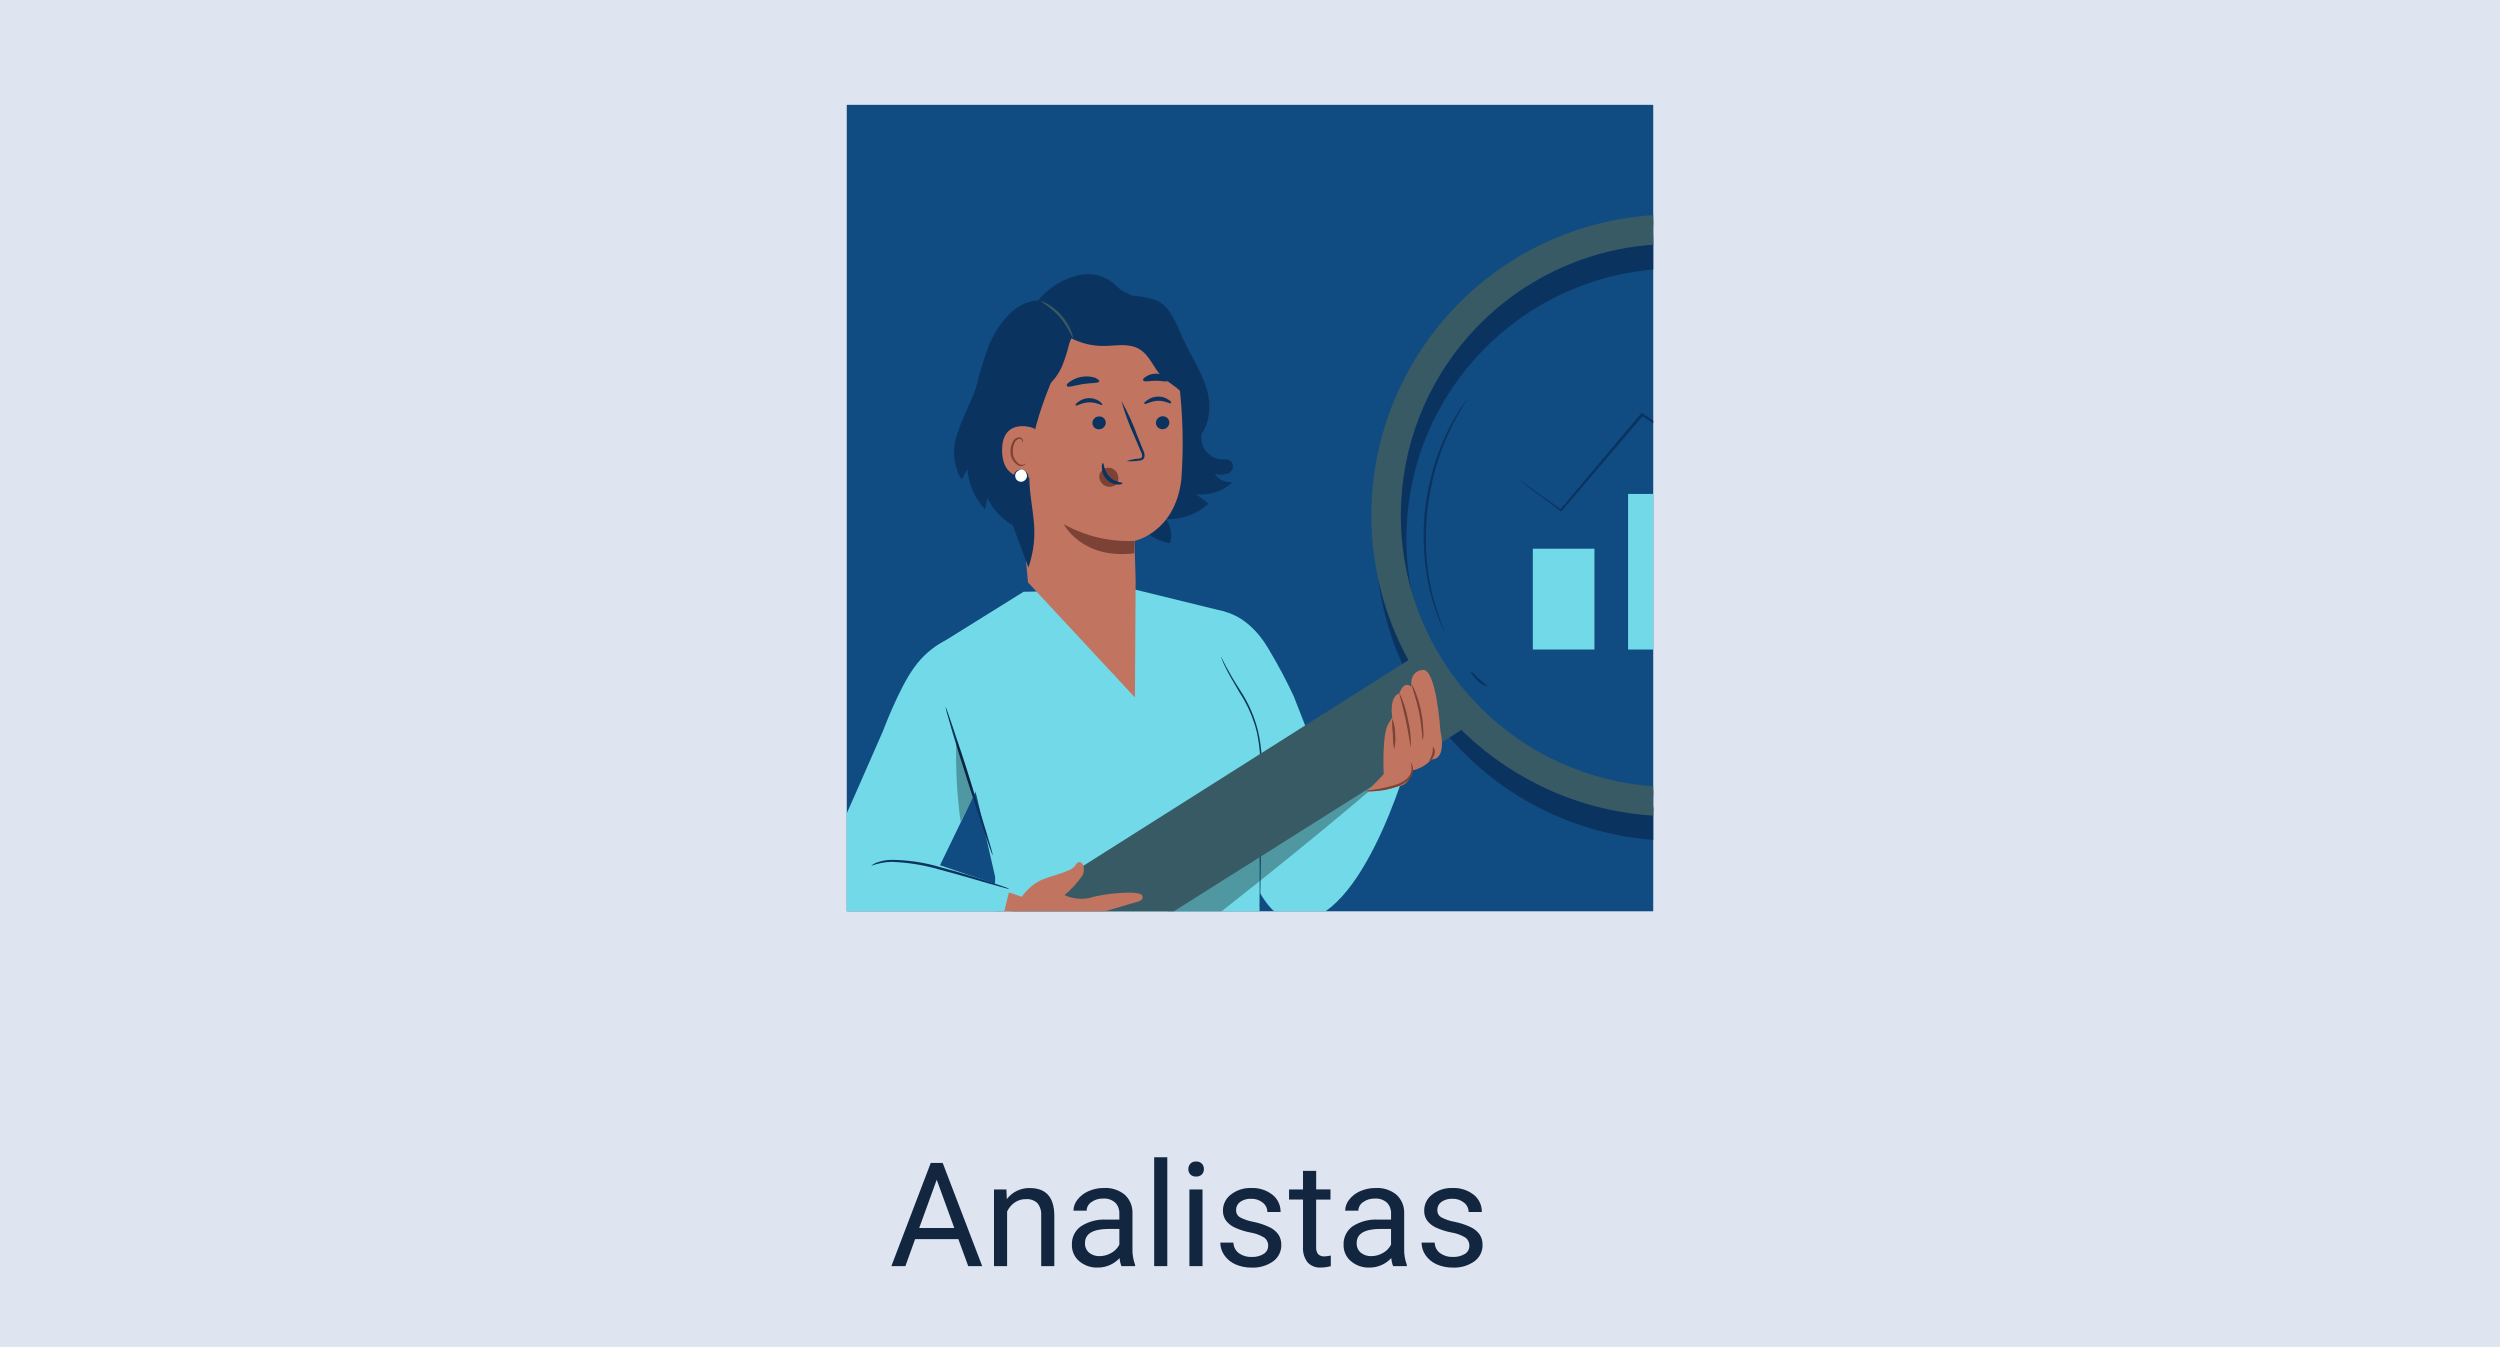
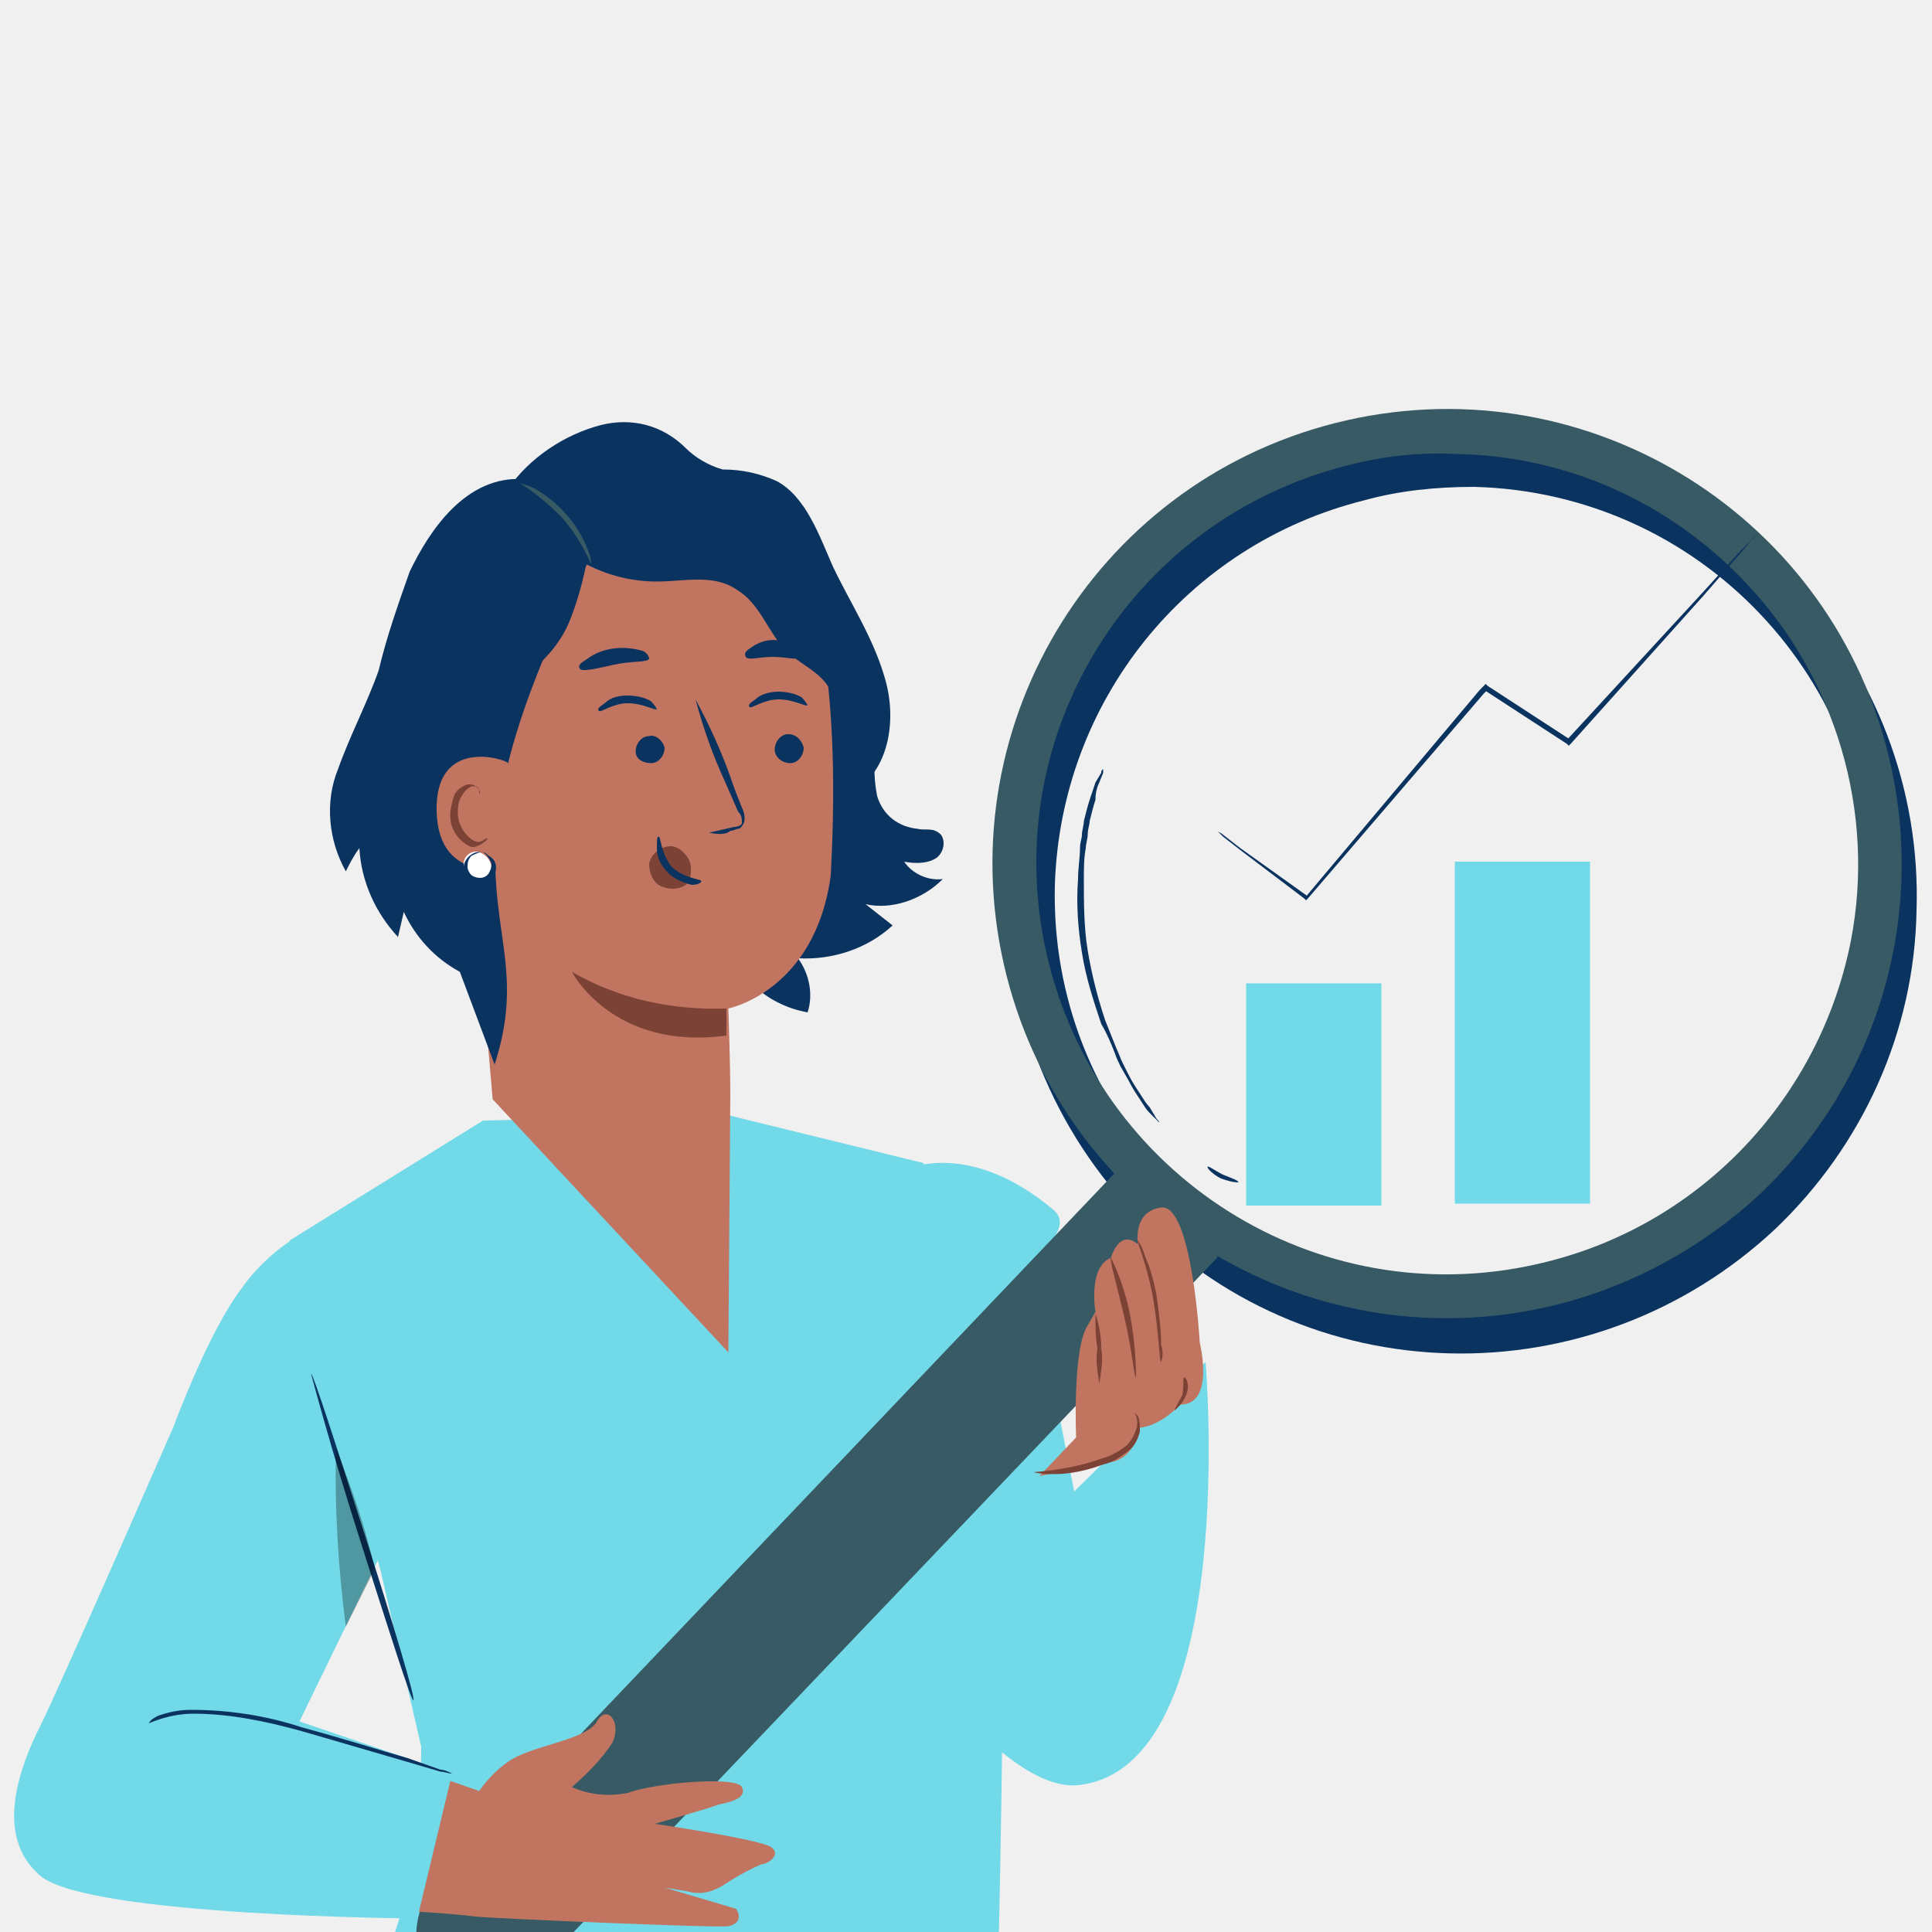
- <svg xmlns="http://www.w3.org/2000/svg" width="310" height="167" viewBox="0 0 310 167">
-   <defs>
-     <clipPath id="clip-path">
-       <rect id="Rectángulo_35800" data-name="Rectángulo 35800" width="100" height="100" fill="none" />
-     </clipPath>
-   </defs>
-   <g id="Grupo_83002" data-name="Grupo 83002" transform="translate(-180 -9681)">
-     <rect id="Rectángulo_35787" data-name="Rectángulo 35787" width="310" height="167" transform="translate(180 9681)" fill="#dee4f0" />
-     <path id="Trazado_135501" data-name="Trazado 135501" d="M118.834,13.651h-5.361L112.269,17h-1.74l4.887-12.8h1.477l4.9,12.8h-1.731Zm-4.852-1.38h4.351l-2.18-5.985ZM124.793,7.49l.053,1.2a3.465,3.465,0,0,1,2.848-1.371q3.015,0,3.041,3.4V17h-1.626V10.707a2.189,2.189,0,0,0-.47-1.521,1.884,1.884,0,0,0-1.437-.492,2.347,2.347,0,0,0-1.389.422,2.865,2.865,0,0,0-.932,1.107V17h-1.626V7.49ZM139.058,17a3.416,3.416,0,0,1-.229-1,3.628,3.628,0,0,1-2.707,1.178,3.357,3.357,0,0,1-2.307-.8,2.573,2.573,0,0,1-.9-2.017,2.688,2.688,0,0,1,1.129-2.307,5.325,5.325,0,0,1,3.177-.822H138.8v-.747a1.826,1.826,0,0,0-.51-1.358,2.049,2.049,0,0,0-1.5-.505,2.371,2.371,0,0,0-1.459.439,1.3,1.3,0,0,0-.589,1.063h-1.635a2.244,2.244,0,0,1,.505-1.375,3.449,3.449,0,0,1,1.371-1.05,4.613,4.613,0,0,1,1.9-.387,3.759,3.759,0,0,1,2.575.822,2.964,2.964,0,0,1,.967,2.263v4.377a5.351,5.351,0,0,0,.334,2.083V17Zm-2.7-1.239a2.858,2.858,0,0,0,1.45-.4,2.392,2.392,0,0,0,.993-1.028V12.386h-1.274q-2.988,0-2.988,1.749a1.48,1.48,0,0,0,.51,1.2A1.959,1.959,0,0,0,136.36,15.761ZM144.745,17h-1.626V3.5h1.626Zm4.368,0h-1.626V7.49h1.626ZM147.355,4.968A.971.971,0,0,1,147.6,4.3a.907.907,0,0,1,.716-.272.922.922,0,0,1,.721.272.96.96,0,0,1,.246.668.929.929,0,0,1-.246.659.938.938,0,0,1-.721.264.924.924,0,0,1-.716-.264A.938.938,0,0,1,147.355,4.968Zm9.9,9.51a1.2,1.2,0,0,0-.5-1.024,4.78,4.78,0,0,0-1.731-.628,8.186,8.186,0,0,1-1.96-.633,2.788,2.788,0,0,1-1.072-.879,2.1,2.1,0,0,1-.347-1.213,2.467,2.467,0,0,1,.989-1.978,3.861,3.861,0,0,1,2.527-.809,3.974,3.974,0,0,1,2.624.835,2.652,2.652,0,0,1,1.006,2.136h-1.635a1.468,1.468,0,0,0-.567-1.151,2.124,2.124,0,0,0-1.428-.483,2.223,2.223,0,0,0-1.389.387,1.217,1.217,0,0,0-.5,1.011.986.986,0,0,0,.466.888,5.731,5.731,0,0,0,1.683.571,8.77,8.77,0,0,1,1.973.65,2.878,2.878,0,0,1,1.121.91,2.237,2.237,0,0,1,.365,1.3,2.434,2.434,0,0,1-1.02,2.043,4.277,4.277,0,0,1-2.646.769,4.789,4.789,0,0,1-2.021-.4,3.288,3.288,0,0,1-1.375-1.129,2.722,2.722,0,0,1-.5-1.569h1.626a1.683,1.683,0,0,0,.655,1.3,2.54,2.54,0,0,0,1.613.479,2.622,2.622,0,0,0,1.481-.374A1.148,1.148,0,0,0,157.251,14.478Zm5.95-9.29v2.3h1.775V8.747H163.2v5.9a1.32,1.32,0,0,0,.237.858,1,1,0,0,0,.809.286,3.937,3.937,0,0,0,.773-.105V17a4.742,4.742,0,0,1-1.248.175,2.025,2.025,0,0,1-1.644-.659,2.832,2.832,0,0,1-.554-1.872v-5.9h-1.731V7.49h1.731v-2.3ZM172.747,17a3.416,3.416,0,0,1-.229-1,3.628,3.628,0,0,1-2.707,1.178,3.357,3.357,0,0,1-2.307-.8,2.573,2.573,0,0,1-.9-2.017,2.688,2.688,0,0,1,1.129-2.307,5.325,5.325,0,0,1,3.177-.822h1.582v-.747a1.826,1.826,0,0,0-.51-1.358,2.049,2.049,0,0,0-1.5-.505,2.371,2.371,0,0,0-1.459.439,1.3,1.3,0,0,0-.589,1.063H166.8a2.244,2.244,0,0,1,.505-1.375,3.449,3.449,0,0,1,1.371-1.05,4.613,4.613,0,0,1,1.9-.387,3.759,3.759,0,0,1,2.575.822,2.964,2.964,0,0,1,.967,2.263v4.377a5.351,5.351,0,0,0,.334,2.083V17Zm-2.7-1.239a2.858,2.858,0,0,0,1.45-.4,2.392,2.392,0,0,0,.993-1.028V12.386h-1.274q-2.988,0-2.988,1.749a1.48,1.48,0,0,0,.51,1.2A1.959,1.959,0,0,0,170.048,15.761ZM182.2,14.478a1.2,1.2,0,0,0-.5-1.024,4.78,4.78,0,0,0-1.731-.628,8.186,8.186,0,0,1-1.96-.633,2.788,2.788,0,0,1-1.072-.879A2.1,2.1,0,0,1,176.6,10.1a2.467,2.467,0,0,1,.989-1.978,3.861,3.861,0,0,1,2.527-.809,3.974,3.974,0,0,1,2.624.835,2.652,2.652,0,0,1,1.006,2.136h-1.635a1.468,1.468,0,0,0-.567-1.151,2.124,2.124,0,0,0-1.428-.483,2.223,2.223,0,0,0-1.389.387,1.217,1.217,0,0,0-.5,1.011.986.986,0,0,0,.466.888,5.731,5.731,0,0,0,1.683.571,8.77,8.77,0,0,1,1.973.65,2.878,2.878,0,0,1,1.121.91,2.237,2.237,0,0,1,.365,1.3,2.434,2.434,0,0,1-1.02,2.043,4.277,4.277,0,0,1-2.646.769,4.789,4.789,0,0,1-2.021-.4,3.288,3.288,0,0,1-1.375-1.129,2.722,2.722,0,0,1-.5-1.569H177.9a1.683,1.683,0,0,0,.655,1.3,2.54,2.54,0,0,0,1.613.479,2.622,2.622,0,0,0,1.481-.374A1.148,1.148,0,0,0,182.2,14.478Z" transform="translate(180 9821)" fill="#12263f" />
-     <g id="Capa_1" data-name="Capa 1" transform="translate(285 9694)">
-       <rect id="Rectángulo_35797" data-name="Rectángulo 35797" width="100" height="100" fill="#104c82" />
-       <g id="Grupo_82999" data-name="Grupo 82999" clip-path="url(#clip-path)">
-         <g id="Grupo_82998" data-name="Grupo 82998">
-           <g id="Grupo_82984" data-name="Grupo 82984">
-             <g id="Grupo_82982" data-name="Grupo 82982">
-               <path id="Trazado_135390" data-name="Trazado 135390" d="M11,67.18l5.13,18.64,2.27,9.92c0,8.54-2.27,12.43-2.27,12.43l34.94-1.74s.58-23.64,0-28.11L46.84,62.83,35.76,60.11l-13.84.27Z" fill="#71d9e7" />
-               <path id="Trazado_135391" data-name="Trazado 135391" d="M59,93.39a2.27,2.27,0,0,1-.13-.92,6.34,6.34,0,0,1,1.53-4.15c.38-.43.68-.64.7-.61a10.63,10.63,0,0,0-1.58,2.64A11,11,0,0,0,59,93.39Z" fill="#0b3360" />
-               <path id="Trazado_135392" data-name="Trazado 135392" d="M69.66,81.12l-9.08,5.42L55.43,73.35a61.859,61.859,0,0,0-3-5.66c-3-5.29-6.84-5-6.84-5L41,69.54,45.9,80s3,19.47,8.77,21c8.83,2.3,15-19.91,15-19.91Z" fill="#71d9e7" />
+ <svg xmlns="http://www.w3.org/2000/svg" xmlns:xlink="http://www.w3.org/1999/xlink" version="1.1" id="Capa_1" x="0px" y="0px" viewBox="0 0 100 100" style="enable-background:new 0 0 100 100;" xml:space="preserve">
+   <style type="text/css">
+ 	.st0{clip-path:url(#SVGID_00000078030877705841025270000017994989224903438492_);}
+ 	.st1{fill:#71D9E7;}
+ 	.st2{fill:#0B3360;}
+ 	.st3{fill:#C17560;}
+ 	.st4{fill:#7C4236;}
+ 	.st5{fill:#FFFFFF;}
+ 	.st6{fill:#375A64;}
+ 	.st7{opacity:0.3;}
+ </style>
+   <g id="Capa_1_00000120561313332585596570000003233636774521308036_">
+     <g>
+       <defs>
+         <rect id="SVGID_1_" width="100" height="100" />
+       </defs>
+       <clipPath id="SVGID_00000183954340732581117540000009158694885390671501_">
+         <use xlink:href="#SVGID_1_" style="overflow:visible;" />
+       </clipPath>
+       <g style="clip-path:url(#SVGID_00000183954340732581117540000009158694885390671501_);">
+         <g>
+           <g>
+             <g>
+               <path class="st1" d="M15,64.2l4.7,17.1l2.1,9.1c0,7.8-2.1,11.4-2.1,11.4l32-1.6c0,0,0.5-21.7,0-25.8l-3.9-14.2l-10.2-2.5        L25,58L15,64.2z" />
+               <path class="st2" d="M59,88.3c-0.1-0.3-0.1-0.6-0.1-0.8c0-1.4,0.5-2.7,1.4-3.8c0.3-0.4,0.6-0.6,0.6-0.6        c-0.6,0.7-1.1,1.5-1.4,2.4C59.2,86.4,59,87.3,59,88.3z" />
+               <path class="st1" d="M62.4,70.5l-6.8,6.7l-2-10.2c-1.4-1.4,2.4-3.2,0.9-4.4C50.2,59,47,60.5,47,60.5l-12.9,9.2l7.5,7.4        c0,0,8.8,15.8,14.2,15.3C64.2,91.5,62.4,70.5,62.4,70.5L62.4,70.5z" />
            </g>
-             <g id="Grupo_82983" data-name="Grupo 82983" opacity="0.3">
-               <path id="Trazado_135393" data-name="Trazado 135393" d="M13,119.84c4.11-.16,8.38-1.91,11.92-4s6.74-4.71,10.08-7.12c8-5.77,23.86-18.42,31.27-24.92l-2.15.49-49.9,32.28Z" />
+           </g>
+           <g>
+             <path class="st2" d="M48.8,45.5c-0.8,0.1-1.6-0.3-2-0.9c0.5,0.1,1.1,0.1,1.5-0.1c0.5-0.2,0.7-0.9,0.4-1.3       c-0.4-0.4-0.8-0.2-1.2-0.3c-1-0.1-1.8-0.7-2.1-1.7c-0.2-1-0.2-2.1,0.1-3.1c0.3-3.1-1.1-6.1-3.6-7.9l-6.5-3.8       c-2.3,3.2-3.2,7.1-2.6,11c0.6,3.8,2,7.5,4.1,10.7c0.5,1,1.2,1.9,2,2.8c0.8,0.8,1.8,1.3,2.9,1.5c0.3-0.9,0.1-2-0.5-2.8       c1.8,0.1,3.6-0.5,4.9-1.7l-1.4-1.1C46.1,47.1,47.7,46.6,48.8,45.5z" />
+             <g>
+               <g>
+                 <path class="st3" d="M23.6,34.8c0.1-2.7,1.9-5,4.4-5.8l8.3-2.3c3.6-0.5,6.1,3.8,6.4,7.4c0.5,3.7,0.5,7.4,0.3,11.2         c-0.8,6-5.3,6.9-5.3,6.9s0.1,2.8,0.1,4.5L37.7,70L25.5,56.9L23.6,34.8C23.5,34.8,23.5,35,23.6,34.8z" />
+                 <path class="st2" d="M41.6,38.7c0,0.4-0.3,0.8-0.7,0.8c-0.4,0-0.8-0.3-0.8-0.7c0,0,0,0,0,0c0-0.4,0.3-0.8,0.7-0.8         C41.2,38,41.5,38.3,41.6,38.7C41.6,38.7,41.6,38.7,41.6,38.7z" />
+                 <path class="st2" d="M41.8,36.5c-0.1,0.1-0.7-0.3-1.5-0.3c-0.8,0-1.4,0.5-1.5,0.4c-0.1-0.1,0-0.2,0.3-0.4         c0.3-0.3,0.8-0.4,1.2-0.4c0.4,0,0.9,0.1,1.2,0.3C41.7,36.3,41.8,36.5,41.8,36.5z" />
+                 <path class="st2" d="M34.4,38.7c0,0.4-0.3,0.8-0.7,0.8c-0.4,0-0.8-0.2-0.8-0.6c0,0,0,0,0,0c0-0.4,0.3-0.8,0.7-0.8         C33.9,38,34.3,38.3,34.4,38.7C34.4,38.7,34.4,38.7,34.4,38.7z" />
+                 <path class="st2" d="M34,36.7c-0.1,0.1-0.7-0.3-1.5-0.3c-0.8,0-1.4,0.5-1.5,0.4c-0.1-0.1,0-0.2,0.3-0.4         c0.3-0.3,0.7-0.4,1.2-0.4c0.4,0,0.9,0.1,1.2,0.3C33.9,36.5,34,36.7,34,36.7z" />
+                 <path class="st2" d="M36.7,43.1c0.4-0.1,0.9-0.2,1.3-0.3c0.2,0,0.4-0.1,0.4-0.2c0-0.2,0-0.4-0.2-0.6l-0.7-1.6         c-0.6-1.3-1.1-2.7-1.5-4.2c0.7,1.3,1.3,2.6,1.8,4c0.2,0.6,0.4,1.1,0.6,1.6c0.1,0.2,0.2,0.5,0.1,0.8c-0.1,0.2-0.2,0.3-0.3,0.3         c-0.1,0-0.2,0.1-0.4,0.1C37.6,43.2,37.2,43.2,36.7,43.1z" />
+                 <path class="st4" d="M29.6,50.3c0,0,2.1,4.1,8,3.3v-1.4C34.8,52.3,32,51.7,29.6,50.3z" />
+                 <path class="st2" d="M33.6,34.1c-0.1,0.2-0.9,0.1-1.8,0.3s-1.7,0.4-1.8,0.2c-0.1-0.2,0.1-0.3,0.4-0.5         c0.8-0.6,1.9-0.7,2.9-0.4C33.5,33.8,33.6,34,33.6,34.1z" />
+                 <path class="st2" d="M41.4,34c-0.1,0.2-0.7,0-1.4,0s-1.3,0.2-1.4,0s0-0.3,0.3-0.5c0.7-0.5,1.6-0.5,2.2,0         C41.4,33.7,41.5,33.9,41.4,34z" />
+               </g>
+               <path class="st4" d="M33.6,44.7c0.1-0.5,0.6-0.9,1.1-0.9c0.4,0,0.7,0.3,0.9,0.6c0.2,0.3,0.2,0.7,0.1,1.1v0.1        c-0.3,0.4-0.9,0.5-1.4,0.3C33.9,45.8,33.6,45.3,33.6,44.7z" />
+               <path class="st2" d="M36.3,45.6c0-0.1-0.8-0.1-1.5-0.7c-0.6-0.7-0.6-1.6-0.7-1.6c-0.1,0-0.1,0.2-0.1,0.6        c0,0.5,0.2,0.9,0.6,1.3c0.3,0.3,0.8,0.5,1.2,0.6C36.1,45.8,36.3,45.7,36.3,45.6z" />
            </g>
-             <path id="Trazado_135394" data-name="Trazado 135394" d="M51.2,101.19a1.55,1.55,0,0,1,0-.34c0-.26,0-.59,0-1V96.22c0-3.1,0-7.32.06-12v-3.4a20.23,20.23,0,0,0-.43-3.12,16.26,16.26,0,0,0-2.15-4.87c-.78-1.31-1.4-2.39-1.77-3.17-.19-.39-.32-.69-.4-.9a1.89,1.89,0,0,1-.11-.33,1.49,1.49,0,0,1,.16.3c.1.2.25.5.45.88.4.75,1,1.81,1.85,3.11A16.06,16.06,0,0,1,51,77.67a19.55,19.55,0,0,1,.45,3.16c.08,1.11,0,2.26,0,3.43-.06,4.66-.11,8.87-.15,12,0,1.5-.06,2.73-.08,3.63v1a1.73,1.73,0,0,1-.02.3Z" fill="#0b3360" />
-           </g>
-           <g id="Grupo_82990" data-name="Grupo 82990">
-             <path id="Trazado_135395" data-name="Trazado 135395" d="M47.83,46.78a2.35,2.35,0,0,1-2.2-1,2.77,2.77,0,0,0,1.69-.09.96.96,0,0,0,.4-1.42c-.4-.42-.83-.27-1.28-.3a2.77,2.77,0,0,1-2.34-1.8,7.69,7.69,0,0,1,.11-3.4,9.37,9.37,0,0,0-3.93-8.65L33.15,26a16.12,16.12,0,0,0-2.86,12,31.21,31.21,0,0,0,4.43,11.71,14.07,14.07,0,0,0,2.15,3,5.59,5.59,0,0,0,3.21,1.64,3.31,3.31,0,0,0-.53-3,7.17,7.17,0,0,0,5.31-1.9l-1.53-1.17a5.6,5.6,0,0,0,4.5-1.5Z" fill="#0b3360" />
-             <g id="Grupo_82986" data-name="Grupo 82986">
-               <g id="Grupo_82985" data-name="Grupo 82985">
-                 <path id="Trazado_135396" data-name="Trazado 135396" d="M20.34,35.14a6.69,6.69,0,0,1,4.85-6.3l9-2.55c3.88-.54,6.62,4.18,7,8.08a62.09,62.09,0,0,1,.29,12.17c-.83,6.55-5.8,7.53-5.8,7.53s.09,3,.14,4.88l-.09,14.53L22.47,59.22l-2.15-24C20.31,35.11,20.33,35.29,20.34,35.14Z" fill="#c17560" />
-                 <path id="Trazado_135397" data-name="Trazado 135397" d="M40,39.35a.85.85,0,0,1-.78.87.81.81,0,0,1-.89-.73.84.84,0,0,1,.78-.87.81.81,0,0,1,.89.73Z" fill="#0b3360" />
-                 <path id="Trazado_135398" data-name="Trazado 135398" d="M40.22,37c-.1.12-.75-.33-1.65-.3s-1.54.5-1.64.39,0-.25.33-.47a2.31,2.31,0,0,1,1.31-.44,2.14,2.14,0,0,1,1.32.38C40.17,36.71,40.27,36.9,40.22,37Z" fill="#0b3360" />
-                 <path id="Trazado_135399" data-name="Trazado 135399" d="M32.12,39.36a.84.84,0,0,1-.78.87.79.79,0,0,1-.88-.73.82.82,0,0,1,.77-.86.8.8,0,0,1,.89.72Z" fill="#0b3360" />
-                 <path id="Trazado_135400" data-name="Trazado 135400" d="M31.68,37.2c-.1.11-.75-.34-1.65-.31s-1.54.5-1.64.39.05-.24.33-.46A2.24,2.24,0,0,1,30,36.37a2.2,2.2,0,0,1,1.32.38C31.63,37,31.73,37.15,31.68,37.2Z" fill="#0b3360" />
-                 <path id="Trazado_135401" data-name="Trazado 135401" d="M34.69,44.18a6.46,6.46,0,0,1,1.46-.31c.23,0,.44-.08.47-.24a1.12,1.12,0,0,0-.17-.67l-.73-1.73a30.2,30.2,0,0,1-1.67-4.53,29.83,29.83,0,0,1,2,4.38c.24.61.48,1.19.7,1.74a1.29,1.29,0,0,1,.15.9.61.61,0,0,1-.37.35,1.43,1.43,0,0,1-.39.06,5.83,5.83,0,0,1-1.45.05Z" fill="#0b3360" />
-                 <path id="Trazado_135402" data-name="Trazado 135402" d="M26.91,52s2.25,4.42,8.75,3.61V54.07A16.37,16.37,0,0,1,26.91,52Z" fill="#7c4236" />
-                 <path id="Trazado_135403" data-name="Trazado 135403" d="M31.31,34.3c-.09.24-1,.16-2,.32s-1.89.47-2,.25.07-.33.41-.58a3.57,3.57,0,0,1,3.11-.44C31.14,34,31.34,34.18,31.31,34.3Z" fill="#0b3360" />
-                 <path id="Trazado_135404" data-name="Trazado 135404" d="M39.85,34.21c-.15.21-.78,0-1.52,0s-1.38.18-1.53,0,0-.31.3-.51a2.21,2.21,0,0,1,2.45,0C39.82,33.9,39.92,34.11,39.85,34.21Z" fill="#0b3360" />
+             <path class="st2" d="M26.3,25.3c1.1-1.6,2.9-2.8,4.8-3.3c1.6-0.4,3.2,0,4.4,1.2c0.5,0.5,1.2,0.9,1.9,1.1c1,0,1.9,0.2,2.8,0.6       c1.5,0.8,2.2,2.8,2.9,4.4c0.9,1.9,2.1,3.7,2.7,5.8c0.6,2,0.3,4.6-1.5,5.8c0.3-1.7,0.6-3.7-0.4-5.2c-0.7-1.1-2-1.8-3-2.8       c-1.1-1.2-1.3-2.8-2.5-3.9C35.9,26.5,31.1,31,26.3,25.3" />
+             <path class="st2" d="M43.5,33.5c-0.6-1.7-1.5-3.4-2.7-4.8c-3.1-3.7-8.5-4.3-12.5-1.6h-0.5c1.5,1.9,3.8,3,6.2,3       c1.4,0,2.9-0.4,4.1,0.4c1.2,0.7,1.6,2.1,2.5,3.1c0.7,0.7,1.5,1,2.1,1.7c0.6,0.8,1.1,1.6,1.3,2.6C44.6,36.4,44.1,34.9,43.5,33.5       z" />
+             <path class="st2" d="M30.9,28.2l-3.8-3.4c-3-0.2-4.9,2.7-5.9,4.8c-0.6,1.7-1.2,3.4-1.6,5.1c-0.6,1.7-1.5,3.4-2.1,5.1       c-0.7,1.7-0.5,3.7,0.4,5.3c0.2-0.4,0.4-0.8,0.7-1.2c0.1,1.7,0.8,3.3,2,4.6c0.1-0.4,0.2-0.9,0.3-1.3c0.6,1.3,1.6,2.4,2.9,3.1       l1.8,4.8C28.2,47.1,21.4,46.5,30.9,28.2z" />
+             <path class="st2" d="M30.4,28.9c-0.2,1.1-0.5,2.2-0.9,3.2c-0.4,1-1.1,1.9-2,2.6c-1.3,0.9-3,1.1-4.6,1.5s-3.3,1.1-3.9,2.6       c0.3-2.2,0.7-4.3,1.3-6.4c0.7-2.3,1.7-4.7,3.7-6.1c1.8-1.4,4.2-1.7,6.3-0.9" />
+             <g>
+               <g>
+                 <path class="st3" d="M26.3,39.5c-0.1-0.2-3.8-1.4-3.7,2.5s3.9,2.9,3.9,2.8C26.4,44.7,26.3,39.5,26.3,39.5z" />
+                 <path class="st4" d="M25.2,43.4c0,0-0.1,0-0.2,0.1c-0.2,0.1-0.3,0.1-0.5,0c-0.5-0.3-0.8-0.9-0.8-1.4c0-0.3,0-0.6,0.2-0.9         c0.1-0.2,0.3-0.4,0.5-0.5c0.2,0,0.3,0,0.4,0.2c0,0.1,0,0.2,0,0.2s0.1-0.1,0-0.2c0-0.1-0.1-0.2-0.2-0.2         c-0.1-0.1-0.2-0.1-0.4-0.1c-0.3,0.1-0.6,0.3-0.7,0.6c-0.1,0.3-0.2,0.7-0.2,1c0,0.7,0.4,1.3,1,1.6c0.2,0.1,0.4,0,0.6-0.1         C25.2,43.5,25.3,43.4,25.2,43.4z" />
              </g>
-               <path id="Trazado_135405" data-name="Trazado 135405" d="M31.32,45.94A1.17,1.17,0,0,1,32.51,45a1.22,1.22,0,0,1,1,.65,1.53,1.53,0,0,1,.09,1.17v.08a1.34,1.34,0,0,1-1.49.37A1.26,1.26,0,0,1,31.32,45.94Z" fill="#7c4236" />
-               <path id="Trazado_135406" data-name="Trazado 135406" d="M34.19,46.91c0-.13-.91-.06-1.61-.79s-.69-1.7-.81-1.7-.16.23-.14.64a2.27,2.27,0,0,0,.62,1.42,2,2,0,0,0,1.35.61C34,47.09,34.2,47,34.19,46.91Z" fill="#0b3360" />
-             </g>
-             <path id="Trazado_135407" data-name="Trazado 135407" d="M23.35,24.76a9,9,0,0,1,5.24-3.59,4.94,4.94,0,0,1,4.8,1.26,5.34,5.34,0,0,0,2.1,1.25,9,9,0,0,1,3.09.65c1.65.85,2.38,3.06,3.15,4.76,1,2.11,2.31,4.05,2.94,6.28s.29,5-1.59,6.32c.36-1.9.65-4-.39-5.65-.8-1.24-2.22-1.93-3.24-3-1.23-1.28-1.39-3-2.69-4.23-2.94-2.8-8.14,2.13-13.41-4" fill="#0b3360" />
-             <path id="Trazado_135408" data-name="Trazado 135408" d="M42.09,33.67a19.23,19.23,0,0,0-2.91-5.27,10.24,10.24,0,0,0-13.62-1.74h-.51a8.64,8.64,0,0,0,6.72,3.24c1.53,0,3.19-.4,4.51.39s1.74,2.34,2.78,3.39c.71.71,1.66,1.14,2.34,1.87a7.65,7.65,0,0,1,1.45,2.82C43.31,36.84,42.71,35.18,42.09,33.67Z" fill="#0b3360" />
-             <path id="Trazado_135409" data-name="Trazado 135409" d="M28.38,27.93,24.2,24.26c-3.26-.17-5.35,2.91-6.47,5.28A50.839,50.839,0,0,0,16,35.13c-.64,1.9-1.67,3.66-2.26,5.57a6.74,6.74,0,0,0,.49,5.78c.25-.44.49-.89.73-1.33a8.1,8.1,0,0,0,2.19,5c.1-.47.19-.93.28-1.4a7.87,7.87,0,0,0,3.15,3.39l1.95,5.23C25.44,48.56,18,47.9,28.38,27.93Z" fill="#0b3360" />
-             <path id="Trazado_135410" data-name="Trazado 135410" d="M27.78,28.7a19.13,19.13,0,0,1-1,3.5,6.74,6.74,0,0,1-2.15,2.87c-1.43,1-3.27,1.25-5,1.67s-3.55,1.2-4.25,2.82a41,41,0,0,1,1.46-7c.77-2.52,1.87-5.09,4-6.68a7.26,7.26,0,0,1,6.86-1" fill="#0b3360" />
-             <g id="Grupo_82989" data-name="Grupo 82989">
-               <g id="Grupo_82987" data-name="Grupo 82987">
-                 <path id="Trazado_135411" data-name="Trazado 135411" d="M23.33,40.21c-.08-.22-4.14-1.55-4.07,2.72s4.23,3.21,4.23,3.09S23.33,40.21,23.33,40.21Z" fill="#c17560" />
-                 <path id="Trazado_135412" data-name="Trazado 135412" d="M22.18,44.47a1.552,1.552,0,0,1-.19.11.69.69,0,0,1-.54,0A1.79,1.79,0,0,1,20.59,43a2.47,2.47,0,0,1,.18-1,.88.88,0,0,1,.54-.57.38.38,0,0,1,.43.19c.05.12,0,.2.05.21s.09-.07.05-.24a.45.45,0,0,0-.17-.26.53.53,0,0,0-.4-.1,1,1,0,0,0-.74.66A2.44,2.44,0,0,0,20.3,43a1.9,1.9,0,0,0,1.09,1.77.78.78,0,0,0,.66-.12C22.18,44.57,22.2,44.48,22.18,44.47Z" fill="#7c4236" />
-               </g>
-               <g id="Grupo_82988" data-name="Grupo 82988">
-                 <path id="Trazado_135413" data-name="Trazado 135413" d="M21.73,45.22a.82.82,0,1,0,.64,1.08.85.85,0,0,0-.44-1" fill="#fff" />
-                 <path id="Trazado_135414" data-name="Trazado 135414" d="M21.93,45.27a.907.907,0,0,1,.39.55.7.7,0,0,1-.15.65.72.72,0,0,1-1.28-.37.69.69,0,0,1,.22-.63,1.13,1.13,0,0,1,.62-.25h-.19a.85.85,0,0,0-.83,1,.93.93,0,0,0,.64.77,1,1,0,0,0,1-.31.88.88,0,0,0-.2-1.25C22,45.27,21.93,45.26,21.93,45.27Z" fill="#0b3360" />
+               <g>
+                 <path class="st5" d="M24.8,44.1C24.4,44,24,44.3,24,44.7s0.2,0.8,0.6,0.9c0.4,0.1,0.7-0.1,0.8-0.5c0.1-0.4-0.1-0.7-0.4-0.9" />
+                 <path class="st2" d="M25,44.1c0,0,0.2,0.1,0.4,0.5c0.1,0.2,0,0.4-0.1,0.6c-0.2,0.3-0.6,0.3-0.9,0.1c-0.1-0.1-0.2-0.3-0.2-0.4         c0-0.2,0-0.4,0.2-0.6c0.2-0.1,0.4-0.2,0.6-0.2c0,0-0.1,0-0.2,0c-0.4,0-0.8,0.4-0.8,0.8c0,0,0,0.1,0,0.1         c0,0.3,0.3,0.6,0.6,0.7c0.3,0.1,0.7,0,0.9-0.3c0.3-0.4,0.2-0.9-0.2-1.1c0,0,0,0,0,0C25.1,44.1,25,44.1,25,44.1z" />
              </g>
            </g>
-             <path id="Trazado_135415" data-name="Trazado 135415" d="M28.05,29a12.62,12.62,0,0,0-1.62-2.67,11.88,11.88,0,0,0-2.44-2,2.38,2.38,0,0,1,.88.35,6.83,6.83,0,0,1,2.95,3.38,2.29,2.29,0,0,1,.23.94Z" fill="#375a64" />
+             <path class="st6" d="M30.6,29.2c-0.4-0.9-0.9-1.7-1.5-2.4c-0.7-0.7-1.4-1.3-2.2-1.8c0.3,0.1,0.6,0.2,0.8,0.3       c1.2,0.7,2.2,1.8,2.7,3.1C30.5,28.6,30.6,28.9,30.6,29.2z" />
          </g>
-           <g id="Grupo_82996" data-name="Grupo 82996">
-             <g id="Grupo_82993" data-name="Grupo 82993">
-               <path id="Trazado_135416" data-name="Trazado 135416" d="M135.31,35.73A37.26,37.26,0,1,0,138.73,64a37.26,37.26,0,0,0-3.42-28.27ZM111.94,21.55a33.48,33.48,0,1,1-9.09-1.25,34.06,34.06,0,0,1,9.09,1.25Z" fill="#0b3360" />
-               <path id="Trazado_135417" data-name="Trazado 135417" d="M74.31,65.75a1.851,1.851,0,0,1-.14-.28l-.38-.81c-.16-.35-.35-.79-.53-1.31s-.42-1.1-.59-1.78l-.29-1c-.1-.37-.16-.76-.25-1.16-.19-.79-.29-1.66-.42-2.57a32.791,32.791,0,0,1-.08-6,33.24,33.24,0,0,1,1.12-5.87c.29-.87.54-1.71.86-2.46.16-.38.29-.75.45-1.1s.32-.67.47-1c.29-.64.62-1.17.89-1.65a13.889,13.889,0,0,1,.75-1.2l.51-.73a1.31,1.31,0,0,1,.2-.25.519.519,0,0,1-.15.28l-.46.76c-.2.33-.45.73-.7,1.22s-.57,1-.84,1.66q-.23.48-.45,1c-.16.34-.28.71-.43,1.09-.31.75-.55,1.58-.83,2.45a33.67,33.67,0,0,0-1.08,5.82,34.151,34.151,0,0,0,0,5.92c.12.9.21,1.76.39,2.56.08.39.14.78.23,1.15s.18.71.27,1c.16.68.38,1.26.54,1.78a13.7,13.7,0,0,0,.48,1.33l.32.83A1,1,0,0,1,74.31,65.75Z" fill="#0b3360" />
-               <path id="Trazado_135418" data-name="Trazado 135418" d="M79.42,72.11a2.26,2.26,0,0,1-1.21-.71c-.58-.54-.88-1.11-.81-1.15s.47.42,1,.92S79.46,72,79.42,72.11Z" fill="#0b3360" />
-               <g id="Grupo_82992" data-name="Grupo 82992">
-                 <g id="Grupo_82991" data-name="Grupo 82991">
-                   <path id="Trazado_135419" data-name="Trazado 135419" d="M69.15,35.44a36.68,36.68,0,1,1,51.27,47.43h0A36.67,36.67,0,0,1,69.15,35.44Zm64.26,29.93a34.2,34.2,0,1,0-14.2,15.36,34.2,34.2,0,0,0,14.2-15.36Z" fill="#375a64" />
-                   <path id="Trazado_135420" data-name="Trazado 135420" d="M102.45,88.21a37.3,37.3,0,1,1,18.26-4.83,37.3,37.3,0,0,1-18.26,4.83Zm-.11-73.4a36.13,36.13,0,1,0,9.74,1.33A36.53,36.53,0,0,0,102.34,14.81Zm.11,70.94a35.211,35.211,0,0,1-9.4-1.29,34.824,34.824,0,1,1,40.89-18.85h0a34.83,34.83,0,0,1-31.49,20.14Zm-.11-68.49a33.66,33.66,0,1,0,30.54,47.86h0a33.76,33.76,0,0,0-1.19-30.73,33.38,33.38,0,0,0-20.27-15.88,34,34,0,0,0-9.08-1.25Z" fill="#375a64" />
+           <g>
+             <g>
+               <path class="st2" d="M92.8,30.3c-8.9-9.4-23.8-9.8-33.3-0.9s-9.8,23.8-0.9,33.3s23.8,9.8,33.3,0.9c4.5-4.3,7.2-10.2,7.3-16.5        C99.4,40.9,97.1,34.8,92.8,30.3z M76.3,25.2c11.7,0.3,20.9,10,20.6,21.7c-0.3,11.7-10,20.9-21.7,20.6s-20.9-10-20.6-21.7        c0.3-9.5,6.8-17.6,16-19.9C72.4,25.4,74.3,25.2,76.3,25.2z" />
+               <path class="st2" d="M60,58.1c0,0-0.1-0.1-0.1-0.1l-0.4-0.4c-0.2-0.2-0.3-0.4-0.5-0.7c-0.2-0.3-0.4-0.6-0.6-1L58,55.2        c-0.1-0.2-0.2-0.4-0.3-0.7c-0.2-0.5-0.4-1-0.7-1.5c-0.4-1.2-0.8-2.4-1-3.7c-0.2-1.2-0.3-2.5-0.2-3.8c0-0.6,0.1-1.1,0.1-1.6        c0-0.3,0.1-0.5,0.1-0.7s0.1-0.5,0.1-0.7c0.1-0.4,0.2-0.8,0.3-1.1c0.1-0.3,0.2-0.6,0.3-0.9L57,40c0-0.1,0-0.1,0.1-0.2        c0,0,0,0.1,0,0.2l-0.2,0.5c-0.1,0.2-0.2,0.5-0.2,0.9c-0.1,0.3-0.2,0.7-0.3,1.1c0,0.2-0.1,0.4-0.1,0.7c0,0.2-0.1,0.5-0.1,0.7        c-0.1,0.5-0.1,1.1-0.1,1.6c0,1.2,0,2.5,0.2,3.7c0.2,1.2,0.5,2.4,0.9,3.6c0.2,0.5,0.4,1,0.6,1.5c0.1,0.2,0.2,0.5,0.3,0.7        c0.1,0.2,0.2,0.4,0.3,0.6c0.2,0.4,0.4,0.7,0.6,1c0.2,0.3,0.3,0.5,0.5,0.7l0.3,0.5C59.9,58,60,58,60,58.1z" />
+               <path class="st2" d="M64.1,61.2c-0.3,0-0.6-0.1-0.9-0.2c-0.4-0.2-0.7-0.5-0.7-0.6s0.4,0.2,0.8,0.4        C63.8,61,64.1,61.1,64.1,61.2z" />
+               <g>
+                 <g>
+                   <path class="st6" d="M52.2,40.3c2.4-12.6,14.5-20.8,27.1-18.4S100.1,36.5,97.7,49c-0.9,4.8-3.3,9.1-6.8,12.4l0,0          c-9.3,8.8-23.9,8.5-32.7-0.8C53,55.3,50.8,47.7,52.2,40.3z M96.2,48.7c2.2-11.7-5.4-23-17.2-25.3s-23,5.4-25.3,17.2          c-2.2,11.7,5.4,23,17.2,25.3c6.8,1.3,13.9-0.8,18.9-5.6C93.1,57.2,95.3,53.2,96.2,48.7z" />
+                   <path class="st6" d="M80.7,67.5c-12.6,3.2-25.4-4.4-28.6-17c-3.2-12.6,4.4-25.4,17-28.6c12.6-3.2,25.4,4.4,28.6,17          c2.1,8.3-0.4,17-6.6,22.9C88.2,64.5,84.6,66.5,80.7,67.5z M69.3,22.6c-12.2,3.1-19.6,15.5-16.5,27.7s15.5,19.6,27.7,16.5          c12.2-3.1,19.6-15.5,16.5-27.7c-2.5-9.9-11.3-17-21.5-17.2C73.4,21.8,71.4,22.1,69.3,22.6z M80.3,66c-1.9,0.5-4,0.7-6,0.7          C62.3,66.4,52.7,56.3,53,44.1C53.3,32,63.4,22.4,75.5,22.7c5.8,0.1,11.4,2.6,15.4,6.8c4.9,5.2,7,12.3,5.7,19.3l0,0          C94.9,57.2,88.6,63.9,80.3,66z M69.7,24.1c-11.4,2.9-18.3,14.4-15.4,25.8c2.9,11.4,14.4,18.3,25.8,15.4          c8-2,14.1-8.5,15.7-16.6l0,0c1.3-6.7-0.8-13.7-5.5-18.6c-3.9-4.1-9.2-6.5-14.9-6.6C73.5,23.4,71.6,23.6,69.7,24.1z" />
                </g>
-                 <path id="Trazado_135421" data-name="Trazado 135421" d="M0,120l-.66-1c-1.41-2.24.19-5.79,1.75-6.77L70.3,68.44c.35-.22.88,0,1.2.51l4.64,7.34a1,1,0,0,1-.06,1.31L7.26,121C5.7,122,1.4,122.19,0,120Z" fill="#375a64" />
+                 <path class="st6" d="M22.9,102.8l-0.6-0.5c-1.2-1.2-0.8-3.6,0-4.4L58,60.4c0.2-0.2,0.5-0.1,0.8,0.1l4,3.8         c0.2,0.2,0.3,0.5,0.2,0.8l-35.5,37.2C26.7,103.1,24.1,103.9,22.9,102.8z" />
              </g>
            </g>
-             <g id="Grupo_82994" data-name="Grupo 82994">
-               <path id="Trazado_135422" data-name="Trazado 135422" d="M64.48,85.2l2.1-2.2s-.25-5.07.61-6.3l.45-.75s-.45-2.46.88-3c.37-.93.86-1.31,1.51-.79,0,0-.37-1.85,1.36-2.1s2.22,7.59,2.22,7.59.87,3.52-1.11,3.52a4.4,4.4,0,0,1-2.34,1.36s-.37,2.1-2.1,2Z" fill="#c17560" />
-               <path id="Trazado_135423" data-name="Trazado 135423" d="M69.9,81.57a.589.589,0,0,1,.19.25,1.36,1.36,0,0,1,.1.87,1.9,1.9,0,0,1-.65,1.12,3.88,3.88,0,0,1-1.37.76,9.64,9.64,0,0,1-2.76.54,3.09,3.09,0,0,1-1.16-.06,18.17,18.17,0,0,0,3.82-.74,4,4,0,0,0,1.31-.69,1.83,1.83,0,0,0,.62-1,1.79,1.79,0,0,0-.1-1.05Z" fill="#7c4236" />
-               <path id="Trazado_135424" data-name="Trazado 135424" d="M71.43,78.78c-.08,0-.09-1.57-.47-3.46s-1-3.36-.88-3.39a3.68,3.68,0,0,1,.46.93,15,15,0,0,1,.69,2.4,14.35,14.35,0,0,1,.27,2.49A3,3,0,0,1,71.43,78.78Z" fill="#7c4236" />
-               <path id="Trazado_135425" data-name="Trazado 135425" d="M69.94,79.65c-.08,0-.23-1.54-.63-3.39s-.87-3.33-.79-3.36a12.35,12.35,0,0,1,1.06,3.3,12.24,12.24,0,0,1,.36,3.45Z" fill="#7c4236" />
-               <path id="Trazado_135426" data-name="Trazado 135426" d="M72.7,79.59a1.012,1.012,0,0,1,.15,1c-.17.56-.63.91-.66.84a8.3,8.3,0,0,0,.4-.91C72.72,80,72.63,79.61,72.7,79.59Z" fill="#7c4236" />
-               <path id="Trazado_135427" data-name="Trazado 135427" d="M67.87,79.94A10.83,10.83,0,0,1,67.71,78a11.879,11.879,0,0,1-.08-1.92A4.93,4.93,0,0,1,68,78,5.41,5.41,0,0,1,67.87,79.94Z" fill="#7c4236" />
+             <g>
+               <path class="st3" d="M53.8,76.4l1.9-2c0,0-0.2-4.6,0.6-5.8l0.4-0.7c0,0-0.4-2.3,0.8-2.8c0.3-0.9,0.8-1.2,1.4-0.7        c0,0-0.3-1.7,1.2-1.9c1.6-0.2,2,7,2,7s0.8,3.2-1,3.2c-0.6,0.6-1.3,1.1-2.1,1.2c0,0-0.3,1.9-1.9,1.8L53.8,76.4z" />
+               <path class="st4" d="M58.7,73.1c0,0,0.1,0.1,0.2,0.2c0.1,0.2,0.1,0.5,0.1,0.8c-0.1,0.4-0.3,0.8-0.6,1        c-0.4,0.3-0.8,0.6-1.3,0.7c-0.8,0.3-1.7,0.5-2.5,0.5c-0.4,0-0.7,0-1.1-0.1c1.2-0.1,2.4-0.3,3.5-0.7c0.4-0.1,0.8-0.3,1.2-0.6        c0.3-0.2,0.5-0.6,0.6-0.9C58.9,73.7,58.9,73.4,58.7,73.1z" />
+               <path class="st4" d="M60.1,70.5c-0.1,0-0.1-1.4-0.4-3.2s-0.9-3.1-0.8-3.1c0.2,0.3,0.3,0.6,0.4,0.9c0.3,0.7,0.5,1.5,0.6,2.2        c0.1,0.8,0.2,1.5,0.2,2.3C60.2,69.9,60.2,70.2,60.1,70.5z" />
+               <path class="st4" d="M58.8,71.3c-0.1,0-0.2-1.4-0.6-3.1c-0.4-1.7-0.8-3.1-0.7-3.1c0.5,1,0.8,2,1,3        C58.7,69.2,58.8,70.3,58.8,71.3z" />
+               <path class="st4" d="M61.3,71.3c0.1,0,0.3,0.4,0.1,0.9c-0.2,0.5-0.6,0.8-0.6,0.8c0-0.1,0.2-0.4,0.4-0.8        C61.3,71.6,61.2,71.3,61.3,71.3z" />
+               <path class="st4" d="M56.9,71.6c-0.1-0.6-0.2-1.2-0.1-1.8c-0.1-0.6-0.1-1.2-0.1-1.8c0.2,0.6,0.3,1.2,0.3,1.8        C57.1,70.4,57,71,56.9,71.6z" />
            </g>
-             <path id="Trazado_135428" data-name="Trazado 135428" d="M21.71,98.2a6.26,6.26,0,0,1,2-1.86c1.38-.81,4.13-1.13,4.65-2.06s1.37,0,.91,1.21A12.75,12.75,0,0,1,27,98a5.09,5.09,0,0,0,3.2.33c1.4-.5,6.06-1,6.42-.29s-.8.82-1.34,1-3.63,1.06-3.63,1.06,5.89.87,6.57,1.29-.2,1-.57,1a9.669,9.669,0,0,0-2.23,1.21,2.68,2.68,0,0,1-1.91.38l-1.36-.23,4,1.2s.59.78-.46.94c-.47.07-13.32-.43-14.3-.55C19.77,105.1,17,105,17,105l2.11-7.67Z" fill="#c17560" />
-             <path id="Trazado_135429" data-name="Trazado 135429" d="M11.56,94.29l5.88-12.13-5.2-15.74a10.58,10.58,0,0,0-3.91,3.39c-1.85,2.52-3.85,7.86-3.85,7.86S-1.93,92.34-3,94.53s-2.75,6.24,0,8.51,21.21,2.35,21.21,2.35l2-8.16Z" fill="#71d9e7" />
-             <path id="Trazado_135430" data-name="Trazado 135430" d="M12.25,74.65c.08,0,1.45,4.08,3.07,9.16S18.18,93,18.1,93.06,16.64,89,15,83.9,12.17,74.68,12.25,74.65Z" fill="#0b3360" />
-             <path id="Trazado_135431" data-name="Trazado 135431" d="M20.18,97.23a2.83,2.83,0,0,1-.69-.15l-1.83-.51c-1.54-.44-3.67-1.08-6-1.7a24.44,24.44,0,0,0-6.13-1,7.67,7.67,0,0,0-2.52.5A2.49,2.49,0,0,1,3.6,94a5.59,5.59,0,0,1,1.88-.38,21.83,21.83,0,0,1,6.22.94c2.38.63,4.49,1.3,6,1.79l1.81.61a3.619,3.619,0,0,1,.67.27Z" fill="#0b3360" />
-             <g id="Grupo_82995" data-name="Grupo 82995" opacity="0.3">
-               <path id="Trazado_135432" data-name="Trazado 135432" d="M13.59,78.66a59.72,59.72,0,0,0,.53,10.26l1.65-3.31a49.879,49.879,0,0,0-2.09-6.73" />
+             <path class="st3" d="M24.8,92.7c0.5-0.7,1.1-1.3,1.8-1.7c1.3-0.7,3.8-1,4.3-1.9s1.3,0,0.8,1.1c-0.6,0.9-1.3,1.6-2.1,2.3       c0.9,0.4,1.9,0.5,2.9,0.3c1.3-0.5,5.6-0.9,5.9-0.3s-0.7,0.8-1.2,0.9c-0.5,0.2-3.3,1-3.3,1s5.4,0.8,6,1.2       c0.6,0.4-0.2,0.9-0.5,0.9c-0.7,0.3-1.4,0.7-2,1.1c-0.5,0.3-1.1,0.5-1.8,0.3l-1.2-0.2l3.7,1.1c0,0,0.5,0.7-0.4,0.9       c-0.4,0.1-12.2-0.4-13.1-0.5c-1.5-0.2-4-0.3-4-0.3l1.9-7L24.8,92.7z" />
+             <path class="st1" d="M15.5,89.1L20.9,78l-4.8-14.4c-1.4,0.7-2.7,1.8-3.6,3.1C10.8,68.9,9,73.8,9,73.8S3.1,87.3,2.1,89.3       s-2.5,5.7,0,7.8c2.5,2.1,19.5,2.2,19.5,2.2l1.8-7.5L15.5,89.1z" />
+             <path class="st2" d="M16.1,71.1c0.1,0,1.3,3.7,2.8,8.4s2.6,8.4,2.5,8.5c-0.1,0.1-1.3-3.7-2.8-8.4       C17.1,74.9,16.1,71.1,16.1,71.1z" />
+             <path class="st2" d="M23.4,91.8c-0.2,0-0.4-0.1-0.6-0.1l-1.7-0.5c-1.4-0.4-3.4-1-5.5-1.6c-1.8-0.5-3.7-0.9-5.6-0.9       c-0.8,0-1.6,0.2-2.3,0.5C7.8,89,8,88.9,8.2,88.8c0.6-0.2,1.1-0.3,1.7-0.3c1.9,0,3.9,0.3,5.7,0.9c2.2,0.6,4.1,1.2,5.5,1.6       l1.7,0.6C23,91.6,23.2,91.7,23.4,91.8z" />
+             <g class="st7">
+               <path d="M17.4,74.8c-0.1,3.1,0.1,6.3,0.5,9.4l1.5-3C18.9,79,18.2,77,17.4,75" />
            </g>
          </g>
-           <g id="Grupo_82997" data-name="Grupo 82997">
-             <rect id="Rectángulo_35798" data-name="Rectángulo 35798" width="7.64" height="12.5" transform="translate(85.07 55.04)" fill="#71d9e7" />
-             <rect id="Rectángulo_35799" data-name="Rectángulo 35799" width="7.64" height="19.29" transform="translate(96.88 48.25)" fill="#71d9e7" />
-             <path id="Trazado_135433" data-name="Trazado 135433" d="M113.82,29.74a2,2,0,0,1-.19.25l-.56.67-2.16,2.47-7.49,8.44-.08.1-.11-.07-4.69-3.06h.2l-.18.21-9.91,11.6-.06.07-.08-.06L84.78,47.6l-1-.77a2.47,2.47,0,0,1-.33-.28,2.67,2.67,0,0,1,.37.23l1,.72,3.78,2.69h-.14L98.3,38.5l.18-.21.09-.1.11.07,4.68,3.07h-.19l7.6-8.33L113,30.59l.61-.64Z" fill="#0b3360" />
+           <g>
+             <rect x="64.5" y="50.9" class="st1" width="7" height="11.5" />
+             <rect x="75.3" y="44.6" class="st1" width="7" height="17.7" />
+             <path class="st2" d="M90.9,27.7c-0.1,0.1-0.1,0.2-0.2,0.2l-0.5,0.6l-2,2.3l-6.9,7.7l-0.1,0.1l-0.1-0.1l-4.3-2.8H77l-0.2,0.2       l-9.1,10.6l-0.1,0.1l-0.1-0.1L64.2,44l-0.9-0.7c-0.1-0.1-0.2-0.2-0.3-0.3c0.1,0.1,0.2,0.1,0.3,0.2l0.9,0.7l3.5,2.5h-0.1l9-10.7       l0.2-0.2l0.1-0.1l0.1,0.1l4.3,2.8h-0.2l7-7.6l2-2.2l0.6-0.6L90.9,27.7z" />
          </g>
        </g>
      </g>
    </g>
  </g>
</svg>
